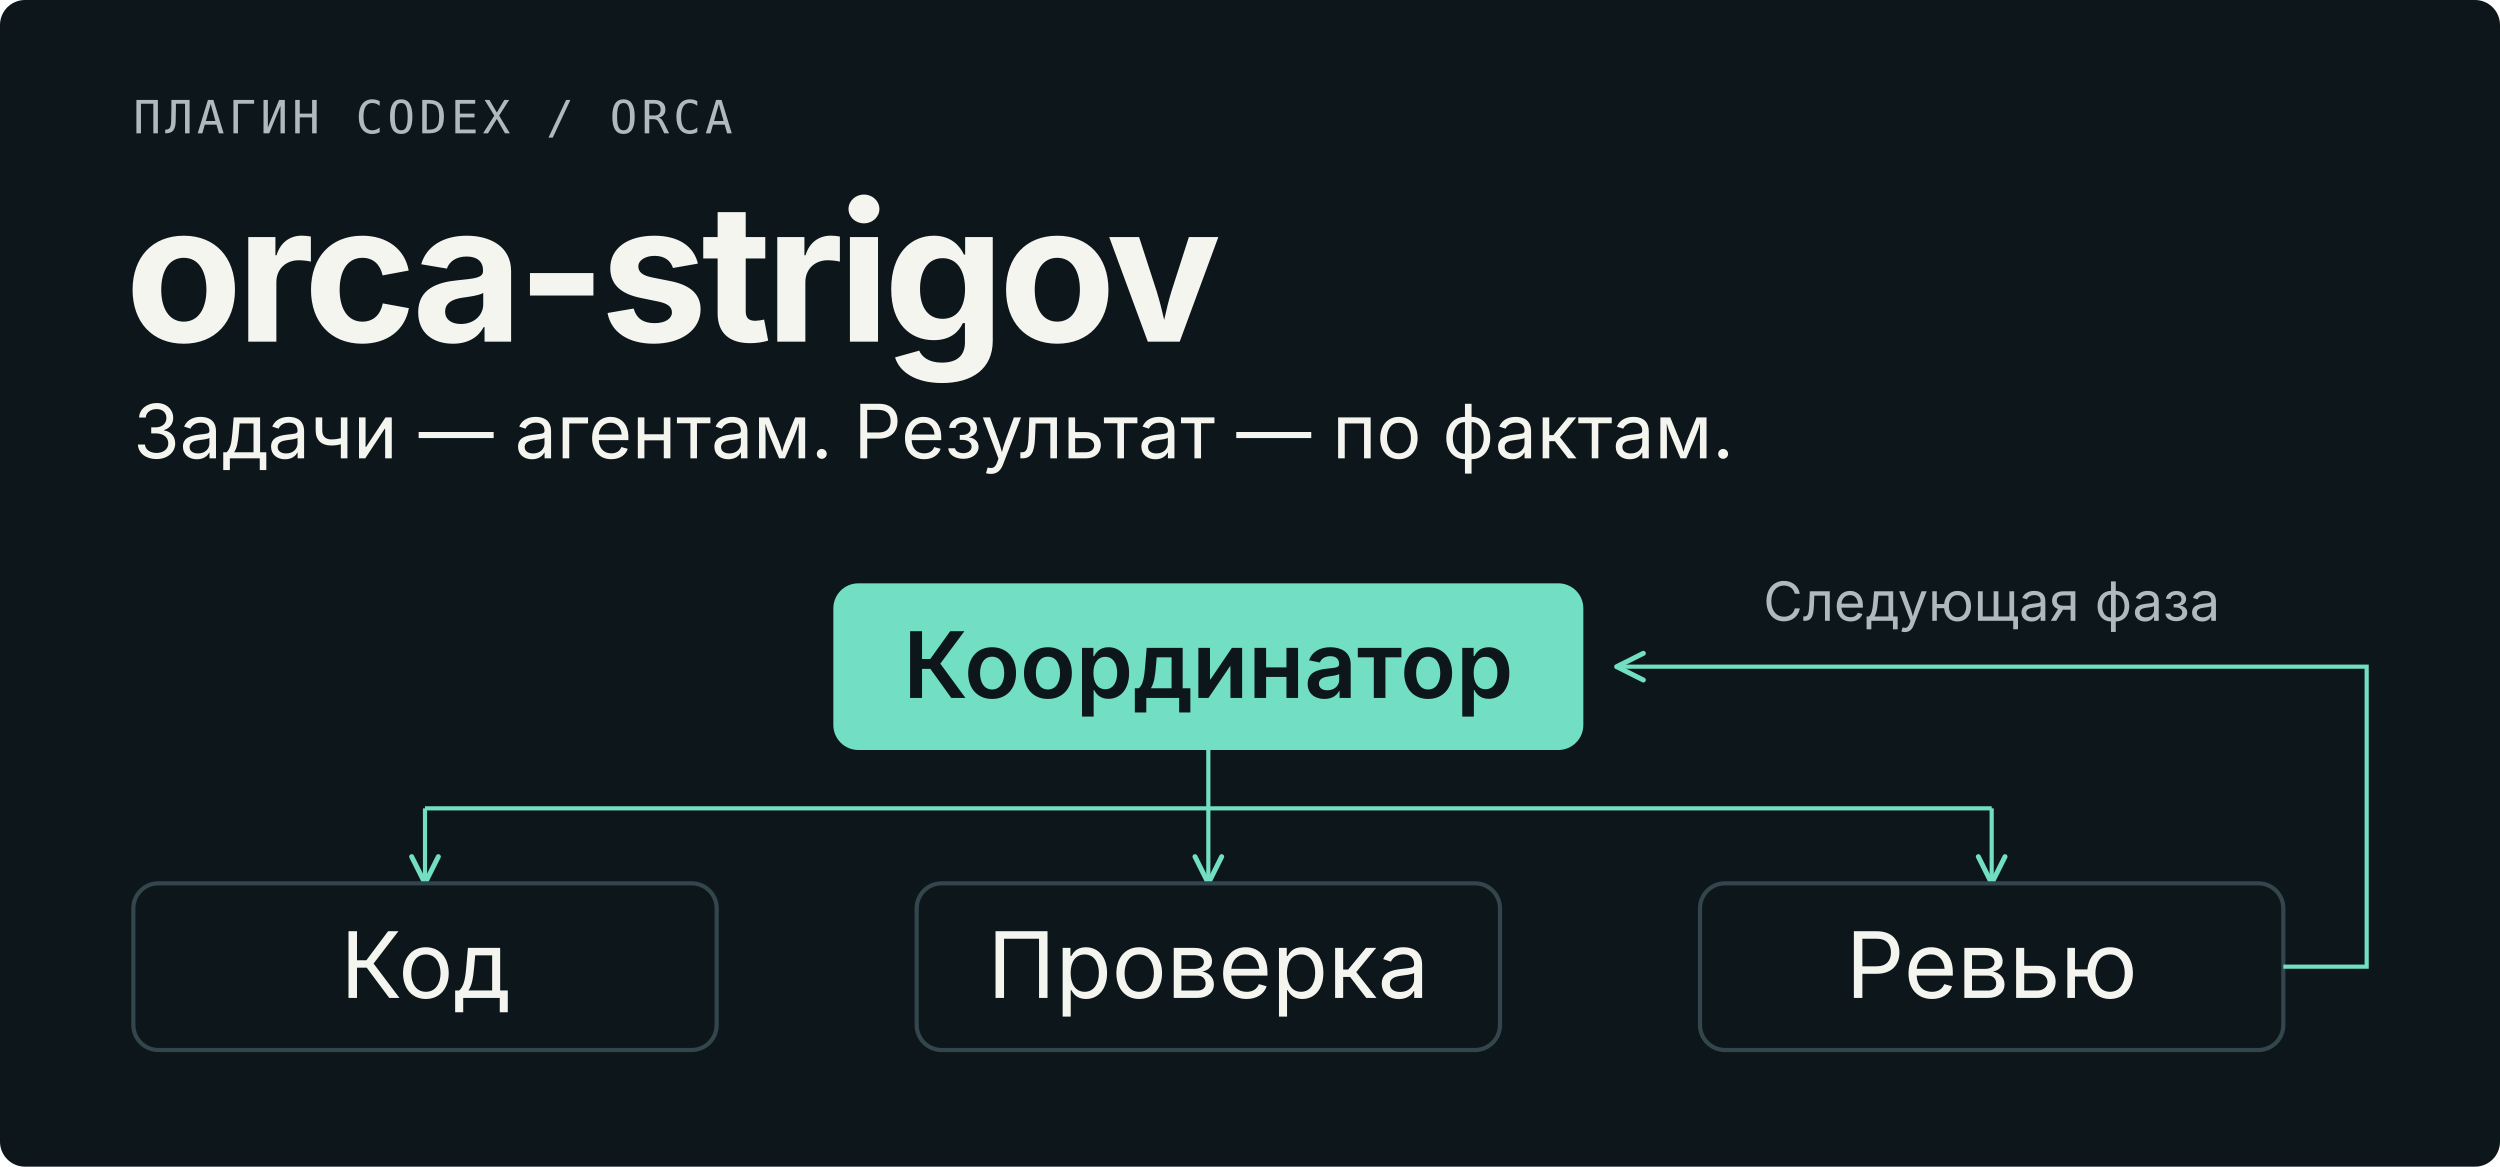
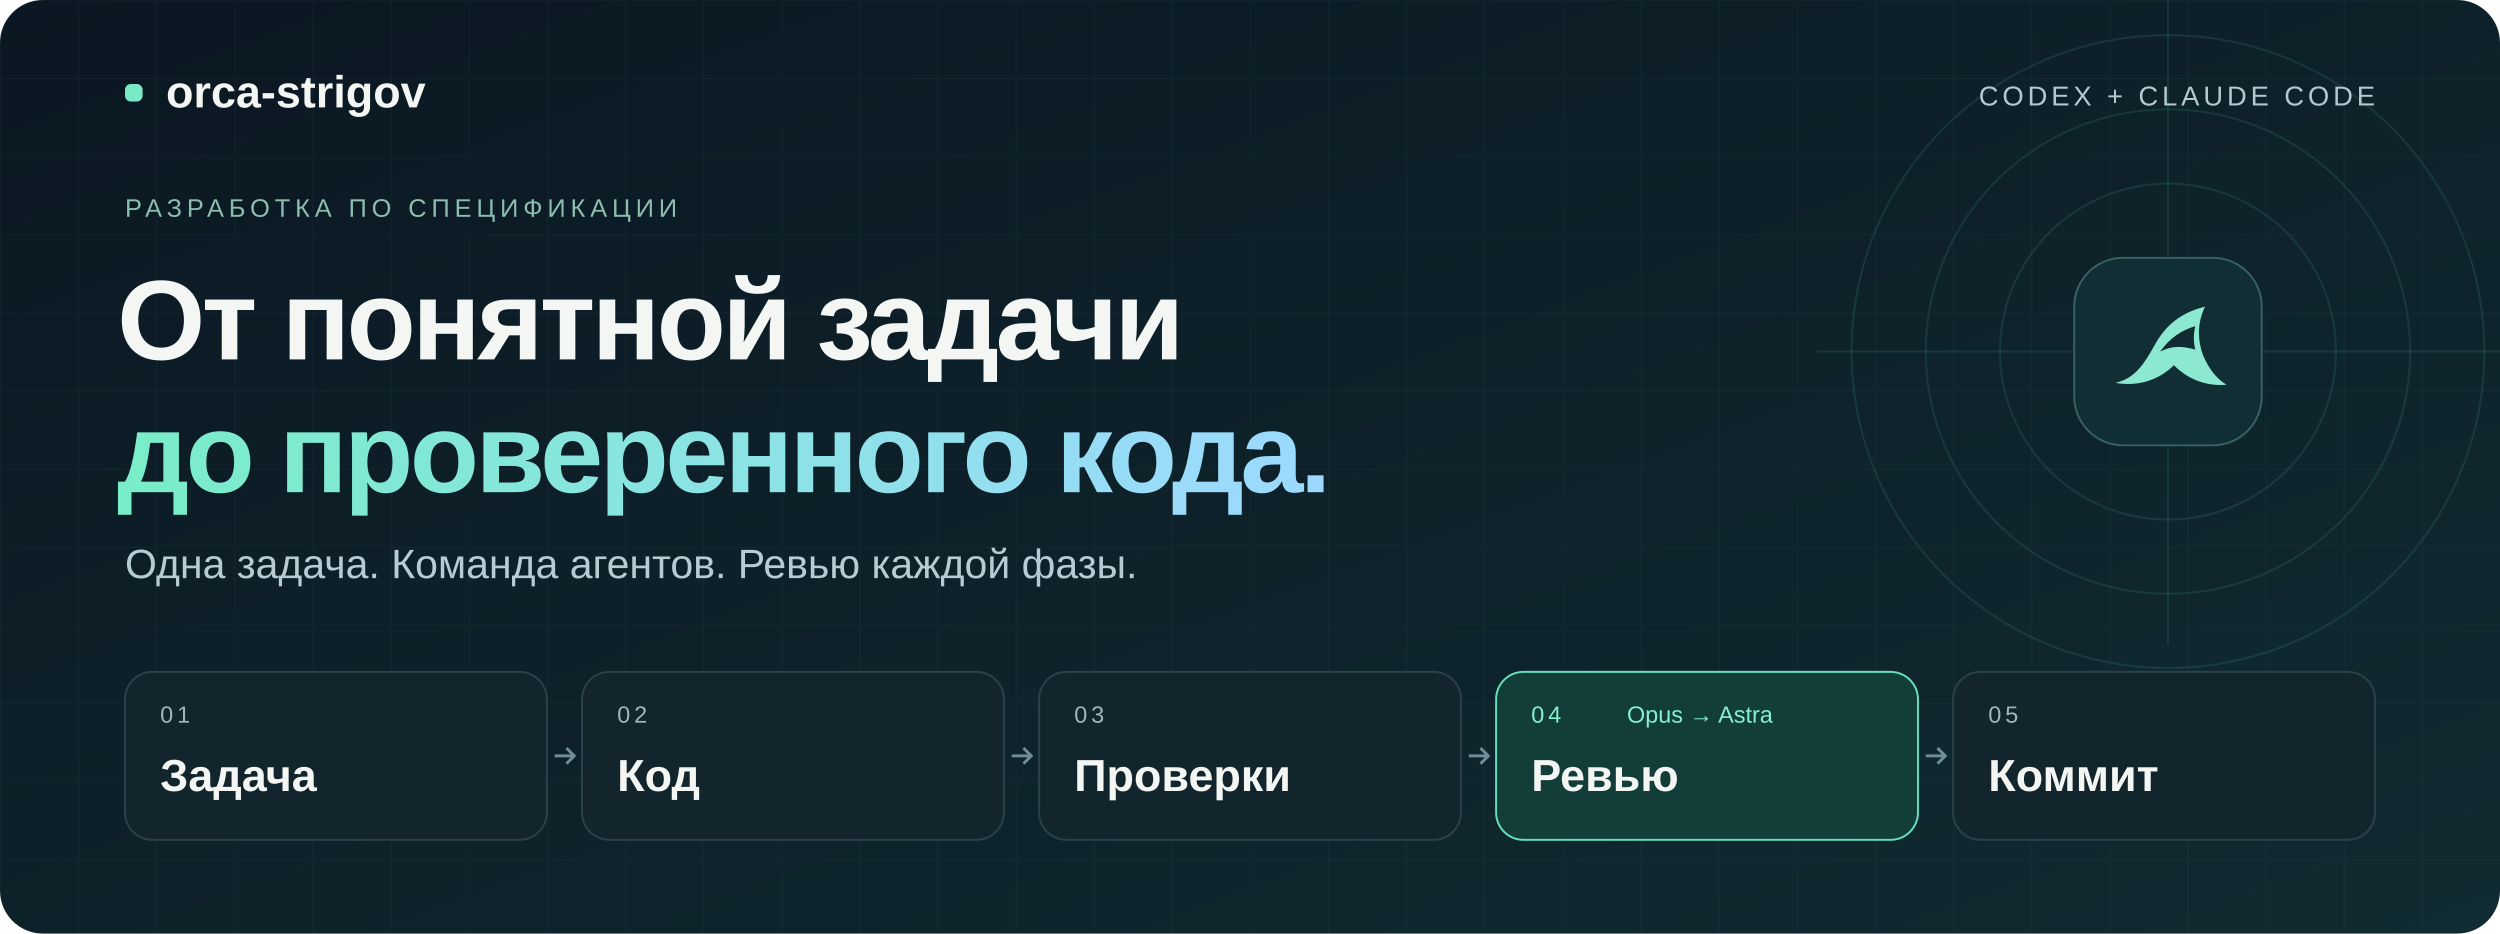
- <svg xmlns="http://www.w3.org/2000/svg" width="1200" height="560" viewBox="0 0 1200 560" role="img" aria-labelledby="title desc">
+ <svg xmlns="http://www.w3.org/2000/svg" width="1280" height="478" viewBox="0 0 1280 478" role="img" aria-labelledby="title desc">
  <defs>
-     <marker id="arrow" viewBox="0 0 10 10" refX="9" refY="5" markerWidth="8" markerHeight="8" orient="auto-start-reverse">
-       <path d="M1 1L9 5L1 9" fill="none" stroke="#72DFC5" stroke-width="1.5" stroke-linecap="round" stroke-linejoin="round" />
-     </marker>
+     <linearGradient id="background" x1="0" y1="0" x2="1" y2="1">
+       <stop stop-color="#0b1722" />
+       <stop offset="1" stop-color="#102b31" />
+     </linearGradient>
+     <linearGradient id="accent" x1="0" y1="0" x2="1" y2="0">
+       <stop stop-color="#79edc8" />
+       <stop offset="1" stop-color="#9dd9ff" />
+     </linearGradient>
+     <pattern id="grid" width="40" height="40" patternUnits="userSpaceOnUse">
+       <path d="M40 0H0V40" fill="none" stroke="#8bbcc5" stroke-opacity=".045" />
+     </pattern>
  </defs>
-   <rect width="1200" height="560" rx="12" fill="#0D161B" />
-   <g id="identity" font-family="-apple-system, BlinkMacSystemFont, Segoe UI, sans-serif">
-     <text x="64" y="64" fill="#AFBABD" font-family="ui-monospace, SFMono-Regular, Menlo, monospace" font-size="22" letter-spacing="2">ПЛАГИН CODEX / ORCA</text>
-     <text x="60" y="164" fill="#F5F5EF" font-size="92" font-weight="700" letter-spacing="-3">orca-strigov</text>
-     <text x="64" y="220" fill="#F5F5EF" font-size="36">Задачи — агентам. Результат — по фактам.</text>
+   <rect width="1280" height="478" rx="22" fill="url(#background)" />
+   <rect width="1280" height="478" rx="22" fill="url(#grid)" />
+   <g fill="none" stroke="#63cdb5" stroke-opacity=".13">
+     <circle cx="1110" cy="180" r="86" />
+     <circle cx="1110" cy="180" r="124" />
+     <circle cx="1110" cy="180" r="162" />
+     <path d="M930 180h360M1110 0v330" />
  </g>
-   <g id="dispatch" fill="none" stroke="#72DFC5" stroke-width="2">
-     <path d="M580 360V388M204 388H956" />
-     <path d="M204 388V424" marker-end="url(#arrow)" />
-     <path d="M580 388V424" marker-end="url(#arrow)" />
-     <path d="M956 388V424" marker-end="url(#arrow)" />
-   </g>
-   <g id="coordinator" font-family="-apple-system, BlinkMacSystemFont, Segoe UI, sans-serif">
-     <rect x="400" y="280" width="360" height="80" rx="12" fill="#72DFC5" />
-     <text x="580" y="335" text-anchor="middle" fill="#0D161B" font-size="44" font-weight="600">Координатор</text>
-   </g>
-   <g id="worker-roles" fill="#F5F5EF" font-family="-apple-system, BlinkMacSystemFont, Segoe UI, sans-serif" font-size="44" text-anchor="middle">
-     <g id="build-worker">
-       <rect x="64" y="424" width="280" height="80" rx="12" fill="#0D161B" stroke="#34464D" stroke-width="2" />
-       <text x="204" y="479">Код</text>
+   <g font-family="-apple-system, BlinkMacSystemFont, Segoe UI, Arial, sans-serif">
+     <rect x="64" y="43" width="9" height="9" rx="3" fill="#7ae9c5" />
+     <text x="85" y="55" fill="#f3f6f2" font-size="23" font-weight="650">orca-strigov</text>
+     <text x="1216" y="54" text-anchor="end" fill="#b4c8d0" font-size="14" letter-spacing="2">CODEX + CLAUDE CODE</text>
+     <text x="64" y="111" fill="#8cbeaF" font-size="13" letter-spacing="2.5">РАЗРАБОТКА ПО СПЕЦИФИКАЦИИ</text>
+     <text x="60" y="184" fill="#f3f6f2" font-size="58" font-weight="700" letter-spacing="-1.8">От понятной задачи</text>
+     <text x="60" y="252" fill="url(#accent)" font-size="58" font-weight="700" letter-spacing="-1.8">до проверенного кода.</text>
+     <text x="64" y="296" fill="#b7cbd3" font-size="21">Одна задача. Команда агентов. Ревью каждой фазы.</text>
+     <g transform="translate(1062,132)">
+       <rect width="96" height="96" rx="25" fill="#112e35" stroke="#37615f" />
+       <path d="M21 64c10-2 15-10 20-19 6-11 14-17 26-20-4 8-4 17-1 25 3 7 7 12 12 15-12 1-21-4-27-10-8 8-19 11-30 9Z" fill="#8ce8d0" />
+       <path d="M44 48c5-7 11-11 18-13-1 4-1 8 0 12-7-2-12-2-18 1Z" fill="#102b31" />
    </g>
-     <g id="verification-worker">
-       <rect x="440" y="424" width="280" height="80" rx="12" fill="#0D161B" stroke="#34464D" stroke-width="2" />
-       <text x="580" y="479">Проверка</text>
+     <g transform="translate(64,344)">
+       <rect width="216" height="86" rx="14" fill="#12252d" stroke="#2a414b" />
+       <text x="18" y="26" fill="#a1b5be" font-size="12" letter-spacing="2">01</text>
+       <text x="18" y="61" fill="#f3f6f2" font-size="23" font-weight="600">Задача</text>
    </g>
-     <g id="review-worker">
-       <rect x="816" y="424" width="280" height="80" rx="12" fill="#0D161B" stroke="#34464D" stroke-width="2" />
-       <text x="956" y="479">Ревью</text>
+     <path d="M284 387h10m-4-4 4 4-4 4" fill="none" stroke="#6f8e99" stroke-width="1.5" />
+     <g transform="translate(298,344)">
+       <rect width="216" height="86" rx="14" fill="#12252d" stroke="#2a414b" />
+       <text x="18" y="26" fill="#a1b5be" font-size="12" letter-spacing="2">02</text>
+       <text x="18" y="61" fill="#f3f6f2" font-size="23" font-weight="600">Код</text>
+     </g>
+     <path d="M518 387h10m-4-4 4 4-4 4" fill="none" stroke="#6f8e99" stroke-width="1.5" />
+     <g transform="translate(532,344)">
+       <rect width="216" height="86" rx="14" fill="#12252d" stroke="#2a414b" />
+       <text x="18" y="26" fill="#a1b5be" font-size="12" letter-spacing="2">03</text>
+       <text x="18" y="61" fill="#f3f6f2" font-size="23" font-weight="600">Проверки</text>
+     </g>
+     <path d="M752 387h10m-4-4 4 4-4 4" fill="none" stroke="#6f8e99" stroke-width="1.5" />
+     <g transform="translate(766,344)">
+       <rect width="216" height="86" rx="14" fill="#123d38" stroke="#65dfbd" />
+       <text x="18" y="26" fill="#85f1ce" font-size="12" letter-spacing="2">04</text>
+       <text x="18" y="61" fill="#f3f6f2" font-size="23" font-weight="600">Ревью</text>
+       <text x="67" y="26" fill="#85f1ce" font-size="12">Opus → Astra</text>
+     </g>
+     <path d="M986 387h10m-4-4 4 4-4 4" fill="none" stroke="#6f8e99" stroke-width="1.5" />
+     <g transform="translate(1000,344)">
+       <rect width="216" height="86" rx="14" fill="#12252d" stroke="#2a414b" />
+       <text x="18" y="26" fill="#a1b5be" font-size="12" letter-spacing="2">05</text>
+       <text x="18" y="61" fill="#f3f6f2" font-size="23" font-weight="600">Коммит</text>
    </g>
  </g>
-   <g id="phase-continuation">
-     <path d="M1096 464H1136V320H776" fill="none" stroke="#72DFC5" stroke-width="2" marker-end="url(#arrow)" />
-     <text x="956" y="298" text-anchor="middle" fill="#AFBABD" font-family="-apple-system, BlinkMacSystemFont, Segoe UI, sans-serif" font-size="26">Следующая фаза</text>
-   </g>
</svg>
